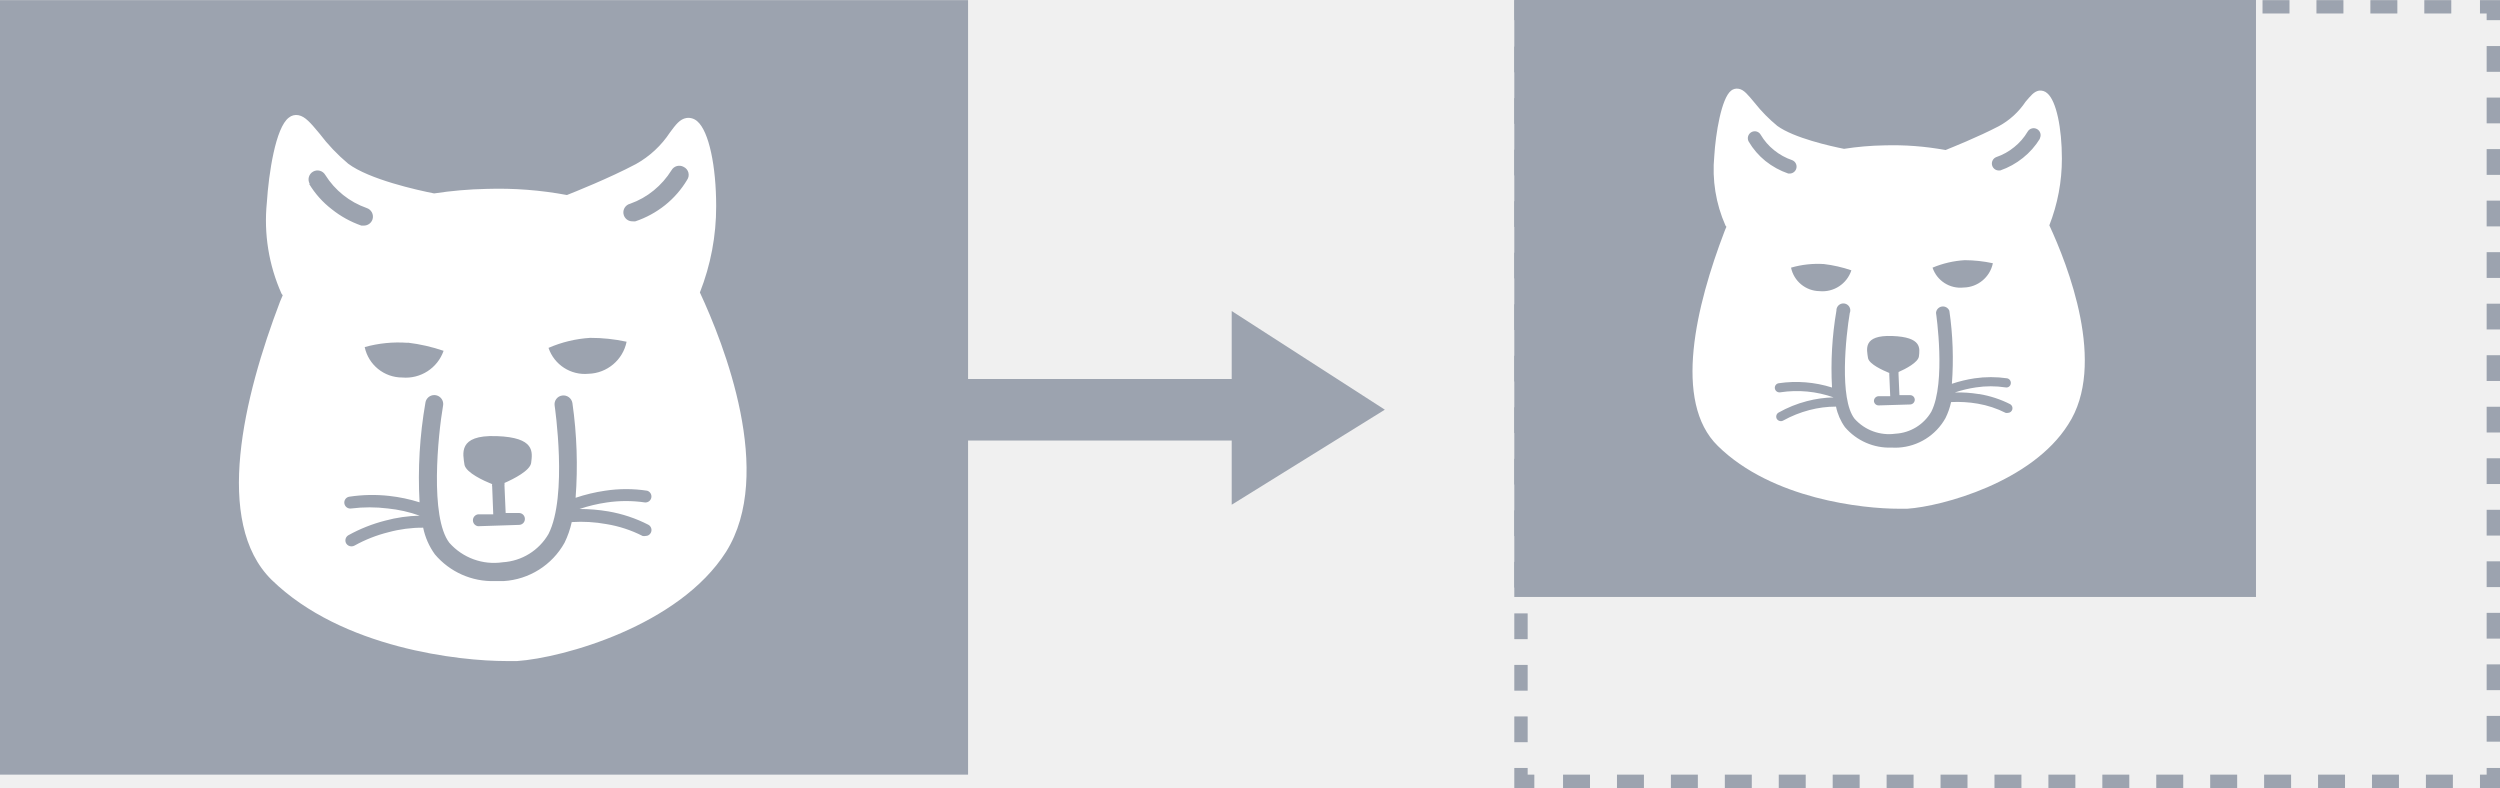
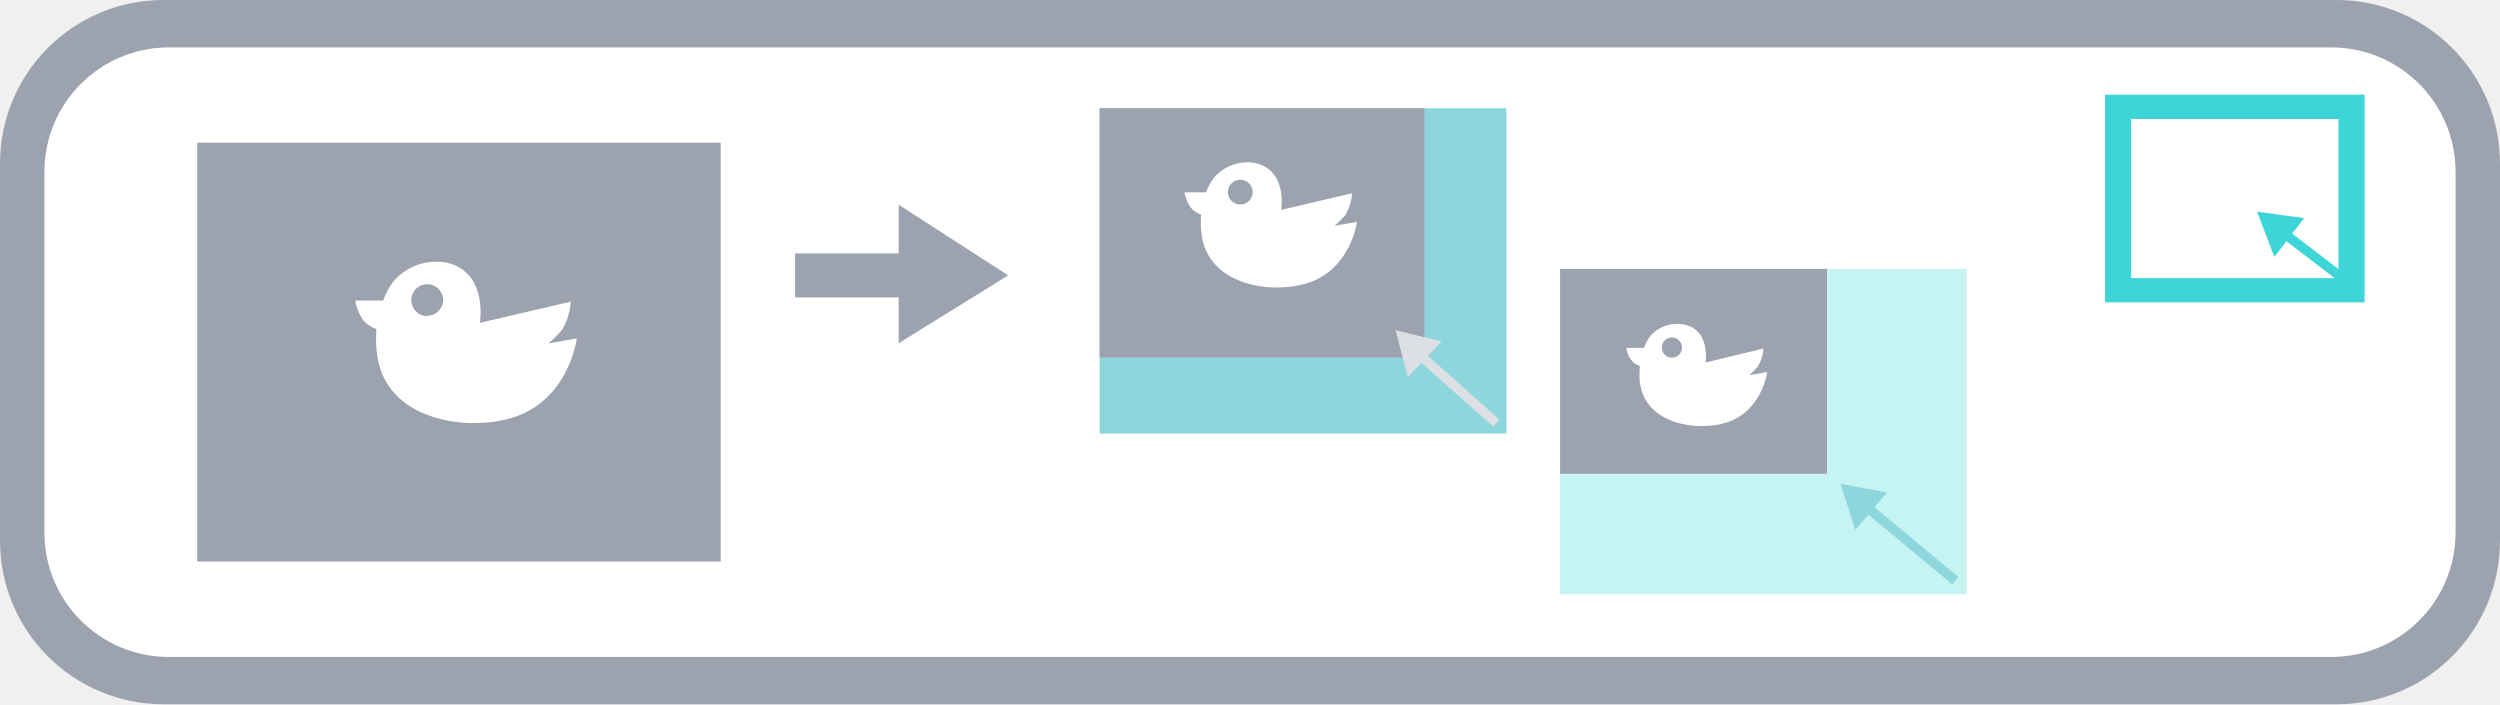
- <svg xmlns="http://www.w3.org/2000/svg" viewBox="0 0 187.28 59.03">
+ <svg xmlns="http://www.w3.org/2000/svg" viewBox="0 0 262.04 73.82">
  <defs>
-     <style>.cls-1{fill:#9ca3af;}.cls-2{fill:#fff;}.cls-3,.cls-4,.cls-5{fill:none;stroke:#9ca3af;stroke-miterlimit:10;}.cls-4{stroke-dasharray:2.02 2.02;}.cls-5{stroke-dasharray:1.93 1.93;}</style>
+     <style>.cls-1{fill:#9ca3af;}.cls-2{fill:#fff;}.cls-3{fill:#3dd5d8;}.cls-4,.cls-7,.cls-9{fill:none;stroke-miterlimit:10;}.cls-4{stroke:#3dd5d8;}.cls-5{fill:#8dd6db;}.cls-6{fill:#c6f4f2;}.cls-7{stroke:#8dd6db;}.cls-8{fill:#dce0e5;}.cls-9{stroke:#dce0e5;}</style>
  </defs>
  <g id="レイヤー_2" data-name="レイヤー 2">
+     <g id="レイヤー_2-2" data-name="レイヤー 2">
+       <rect class="cls-1" width="262.04" height="73.82" rx="17.14" />
+       <rect class="cls-2" x="4.66" y="4.97" width="252.72" height="63.89" rx="13.03" />
+     </g>
    <g id="レイヤー_1-2" data-name="レイヤー 1">
-       <polygon class="cls-1" points="66.11 28.39 66.11 33 92.27 33 92.27 37.81 103.74 30.69 92.27 23.3 92.27 28.39 66.11 28.39" />
-       <rect class="cls-1" x="113.44" width="55.56" height="44.72" />
-       <path class="cls-2" d="M153.52,16.88a13.67,13.67,0,0,0,.94-5c0-2.3-.42-4.32-1.09-4.89a.77.77,0,0,0-.63-.2c-.38.07-.62.39-1,.83a5.65,5.65,0,0,1-2,1.83c-1.57.82-3.62,1.64-4,1.79a21.73,21.73,0,0,0-4.6-.35,22.08,22.08,0,0,0-3,.26c-1-.2-3.75-.81-5-1.72a11.34,11.34,0,0,1-1.69-1.72c-.51-.61-.81-1-1.21-1.06a.69.69,0,0,0-.56.14c-.73.57-1.16,3.24-1.26,4.9a10.39,10.39,0,0,0,.84,5.21l.07.09c-.05.12-.11.24-.15.36-2.1,5.49-3.89,12.74-.49,16.06,4.07,4,10.92,4.7,13.54,4.7l.65,0c2.63-.18,9.33-2,12.05-6.31C157.86,27.33,154.89,19.83,153.52,16.88Zm-6.34,2.61a10.24,10.24,0,0,1,2.11.23,2.28,2.28,0,0,1-2.2,1.82,2.2,2.2,0,0,1-2.32-1.49A7.42,7.42,0,0,1,147.18,19.49Zm-5.43,5.68c2.23.08,2.07.92,2,1.53-.06.45-1,.94-1.53,1.17a.27.27,0,0,1,0,.12l.07,1.61.8,0h0a.35.35,0,0,1,.35.34.36.36,0,0,1-.34.36l-2.37.07h0a.35.35,0,0,1-.35-.33.36.36,0,0,1,.34-.36l.88,0-.07-1.6a.59.59,0,0,1,0-.14c-.51-.21-1.48-.65-1.59-1.1C139.84,26.17,139.53,25.09,141.75,25.17Zm-5.12-5.39a10.05,10.05,0,0,1,2.06.47,2.28,2.28,0,0,1-2.39,1.56,2.21,2.21,0,0,1-2.13-1.76A7.23,7.23,0,0,1,136.63,19.78ZM131,10.61a.52.52,0,0,1,.2-.71.51.51,0,0,1,.7.2,4.25,4.25,0,0,0,1,1.15,4.4,4.4,0,0,0,1.36.75.52.52,0,0,1-.15,1l-.15,0a5.74,5.74,0,0,1-1.71-.94A5.39,5.39,0,0,1,131,10.61Zm17.27,18.91a8,8,0,0,1,2.32.76.35.35,0,0,1-.17.65.53.53,0,0,1-.17,0,7.41,7.41,0,0,0-2.09-.69,9.06,9.06,0,0,0-2-.12,5.13,5.13,0,0,1-.42,1.2,4.32,4.32,0,0,1-3.52,2.21,4.19,4.19,0,0,1-.5,0A4.38,4.38,0,0,1,138.21,32a4,4,0,0,1-.67-1.54,7.84,7.84,0,0,0-2,.26,8.5,8.5,0,0,0-1.95.78.31.31,0,0,1-.18.05.37.37,0,0,1-.3-.16.35.35,0,0,1,.12-.48,8.77,8.77,0,0,1,2.13-.86,8.52,8.52,0,0,1,2-.28,8.23,8.23,0,0,0-4-.38.35.35,0,0,1-.4-.28.34.34,0,0,1,.28-.4,8.91,8.91,0,0,1,4,.32,25.74,25.74,0,0,1,.33-5.76.52.52,0,1,1,1,.18c-.29,1.7-.8,6.44.36,7.92a3.46,3.46,0,0,0,3.06,1.12,3.32,3.32,0,0,0,2.69-1.65c1.11-2.19.36-7.35.35-7.4a.52.52,0,0,1,1-.16,25,25,0,0,1,.19,5.47,10.1,10.1,0,0,1,1.7-.41,8.44,8.44,0,0,1,2.44,0,.35.35,0,0,1,.27.41.33.33,0,0,1-.4.27,7.35,7.35,0,0,0-2.2,0,9.09,9.09,0,0,0-1.59.38A9.52,9.52,0,0,1,148.23,29.52Zm4.55-19.14a5.55,5.55,0,0,1-1.28,1.45,5.63,5.63,0,0,1-1.7.94l-.15,0a.52.52,0,0,1-.15-1,4.3,4.3,0,0,0,1.35-.75,4.25,4.25,0,0,0,1-1.15.52.52,0,0,1,.91.51Z" />
-       <rect class="cls-1" y="0.01" width="72.52" height="58.02" />
-       <path class="cls-2" d="M52.43,21.91a17.53,17.53,0,0,0,1.22-6.46c0-3-.54-5.61-1.41-6.36a1,1,0,0,0-.82-.25c-.49.08-.8.5-1.23,1.08a7.31,7.31,0,0,1-2.55,2.37c-2,1.06-4.69,2.13-5.17,2.32a27.91,27.91,0,0,0-6-.46,30,30,0,0,0-3.95.34c-1.27-.25-4.87-1.05-6.44-2.23A13.86,13.86,0,0,1,23.93,10c-.66-.79-1.06-1.27-1.57-1.37a.86.86,0,0,0-.72.18c-1,.74-1.51,4.2-1.65,6.36A13.44,13.44,0,0,0,21.09,22l.09.12c-.07.16-.14.31-.2.47-2.72,7.13-5,16.53-.64,20.84,5.29,5.17,14.18,6.09,17.57,6.09l.84,0c3.42-.24,12.11-2.63,15.64-8.18C58.07,35.47,54.22,25.75,52.43,21.91Zm-8.22,3.4a12.71,12.71,0,0,1,2.73.29A3,3,0,0,1,44.09,28a2.87,2.87,0,0,1-3-1.94A9.27,9.27,0,0,1,44.21,25.31Zm-7,7.36c2.88.1,2.68,1.19,2.58,2-.07.58-1.31,1.21-2,1.51a.29.29,0,0,1,0,.16l.09,2.09,1,0h0a.44.44,0,0,1,.44.43.44.44,0,0,1-.43.46l-3.08.1h0a.45.45,0,0,1,0-.89l1.14,0-.08-2.08a.34.34,0,0,1,0-.18c-.67-.27-1.92-.85-2.07-1.43C34.68,34,34.28,32.57,37.17,32.67Zm-6.65-7a13.21,13.21,0,0,1,2.67.61,3,3,0,0,1-3.1,2A2.87,2.87,0,0,1,27.32,26,9.39,9.39,0,0,1,30.52,25.68Zm-7.36-11.9a.67.67,0,1,1,1.17-.66,6,6,0,0,0,3.09,2.47.68.68,0,0,1,.45.84.68.68,0,0,1-.65.48l-.19,0a7.5,7.5,0,0,1-2.21-1.22A6.89,6.89,0,0,1,23.16,13.78ZM45.57,38.31a10.43,10.43,0,0,1,3,1,.45.45,0,0,1,.18.61.43.43,0,0,1-.39.23.54.54,0,0,1-.22,0,9.25,9.25,0,0,0-2.72-.89,10.62,10.62,0,0,0-2.59-.15,6.89,6.89,0,0,1-.54,1.55,5.61,5.61,0,0,1-4.56,2.87q-.33,0-.66,0a5.65,5.65,0,0,1-4.49-2,5.18,5.18,0,0,1-.88-2,9.67,9.67,0,0,0-2.6.34,10.31,10.31,0,0,0-2.54,1,.46.46,0,0,1-.23.06.46.46,0,0,1-.39-.21.45.45,0,0,1,.15-.62A11.58,11.58,0,0,1,28.86,39a10.7,10.7,0,0,1,2.58-.37,10.08,10.08,0,0,0-2.39-.54,11.07,11.07,0,0,0-2.73,0,.45.45,0,0,1-.52-.36.44.44,0,0,1,.36-.52,11.49,11.49,0,0,1,3-.06,11.89,11.89,0,0,1,2.27.48,32.9,32.9,0,0,1,.44-7.47.67.67,0,1,1,1.32.23c-.38,2.21-1,8.35.47,10.27a4.46,4.46,0,0,0,4,1.46A4.26,4.26,0,0,0,41.09,40c1.45-2.85.47-9.54.46-9.61a.66.66,0,0,1,.56-.76.68.68,0,0,1,.77.56,32.86,32.86,0,0,1,.24,7.1,12.6,12.6,0,0,1,2.21-.53,10.38,10.38,0,0,1,3.15,0,.45.45,0,0,1-.16.88,9.74,9.74,0,0,0-2.86,0,11.46,11.46,0,0,0-2.05.49A12.83,12.83,0,0,1,45.57,38.31Zm5.9-24.83a7.07,7.07,0,0,1-1.65,1.89,7.32,7.32,0,0,1-2.22,1.21.63.63,0,0,1-.19,0,.67.67,0,0,1-.2-1.32,5.85,5.85,0,0,0,1.77-1,6.15,6.15,0,0,0,1.32-1.5.67.67,0,0,1,.91-.26A.66.66,0,0,1,51.47,13.48Z" />
-       <polyline class="cls-3" points="186.78 57.53 186.78 58.53 185.78 58.53" />
-       <line class="cls-4" x1="183.75" y1="58.53" x2="115.95" y2="58.53" />
-       <polyline class="cls-3" points="114.94 58.53 113.94 58.53 113.94 57.53" />
-       <line class="cls-5" x1="113.94" y1="55.6" x2="113.94" y2="2.48" />
-       <polyline class="cls-3" points="113.94 1.51 113.94 0.51 114.94 0.51" />
-       <line class="cls-4" x1="116.97" y1="0.51" x2="184.77" y2="0.51" />
-       <polyline class="cls-3" points="185.78 0.51 186.78 0.51 186.78 1.51" />
-       <line class="cls-5" x1="186.78" y1="3.45" x2="186.78" y2="56.57" />
+       <polygon class="cls-3" points="241.51 22.86 236.58 22.19 238.39 26.94 241.51 22.86" />
+       <line class="cls-4" x1="246.31" y1="29.75" x2="238.43" y2="23.72" />
+       <polygon class="cls-1" points="83.34 26.56 83.34 31.17 94.2 31.17 94.2 35.98 105.67 28.86 94.2 21.46 94.2 26.56 83.34 26.56" />
+       <rect class="cls-1" x="20.67" y="14.96" width="54.87" height="43.9" />
+       <path class="cls-2" d="M57.48,36a11.76,11.76,0,0,0,1.44-1.44,6.51,6.51,0,0,0,.9-2.94L50.3,33.84s.91-5.44-3.63-6.34a5.9,5.9,0,0,0-5.43,2,7.49,7.49,0,0,0-1.08,2H37.24a4.75,4.75,0,0,0,1,2.26,3.8,3.8,0,0,0,1.21.74,13.2,13.2,0,0,0,.08,2.71c.9,6.8,9.26,8.06,14.13,6.58,6-1.82,6.8-8.32,6.8-8.32Zm-12.7-2.87a1.67,1.67,0,1,1,1.67-1.66A1.66,1.66,0,0,1,44.78,33.09Z" />
+       <path class="cls-3" d="M220.64,9.92V31.69h27.21V9.92Zm24.47,19.23H223.38V12.47h21.73Z" />
+       <rect class="cls-5" x="115.26" y="11.34" width="42.63" height="34.1" />
+       <rect class="cls-1" x="115.26" y="11.34" width="34.04" height="26.13" />
+       <path class="cls-2" d="M139.87,23.67A9.13,9.13,0,0,0,141,22.55a5,5,0,0,0,.71-2.29L134.29,22s.71-4.23-2.82-4.93a4.6,4.6,0,0,0-4.22,1.55,6.12,6.12,0,0,0-.84,1.54h-2.26a3.73,3.73,0,0,0,.8,1.76,2.93,2.93,0,0,0,.94.57,10.86,10.86,0,0,0,.06,2.11c.71,5.28,7.2,6.26,11,5.1,4.64-1.4,5.29-6.45,5.29-6.45ZM130,21.44a1.3,1.3,0,1,1,1.3-1.3A1.3,1.3,0,0,1,130,21.44Z" />
+       <rect class="cls-6" x="163.52" y="28.19" width="42.63" height="34.1" />
+       <rect class="cls-1" x="163.52" y="28.19" width="27.98" height="21.47" />
+       <path class="cls-2" d="M183.34,39.32a7.56,7.56,0,0,0,.92-.91,4.19,4.19,0,0,0,.58-1.88L178.76,38s.58-3.47-2.32-4A3.76,3.76,0,0,0,173,35.19a5,5,0,0,0-.69,1.27h-1.86a3,3,0,0,0,.66,1.44,2.29,2.29,0,0,0,.78.47,7.94,7.94,0,0,0,0,1.74c.57,4.34,5.91,5.14,9,4.2,3.81-1.16,4.34-5.31,4.34-5.31Zm-8.1-1.83a1.06,1.06,0,1,1,1.06-1.06A1.06,1.06,0,0,1,175.24,37.49Z" />
+       <polygon class="cls-5" points="197.79 51.62 192.9 50.71 194.48 55.55 197.79 51.62" />
+       <line class="cls-7" x1="204.94" y1="60.86" x2="194.68" y2="52.32" />
+       <polygon class="cls-8" points="151.1 35.8 146.27 34.6 147.56 39.52 151.1 35.8" />
+       <line class="cls-9" x1="156.83" y1="44.34" x2="147.3" y2="35.86" />
    </g>
  </g>
</svg>
